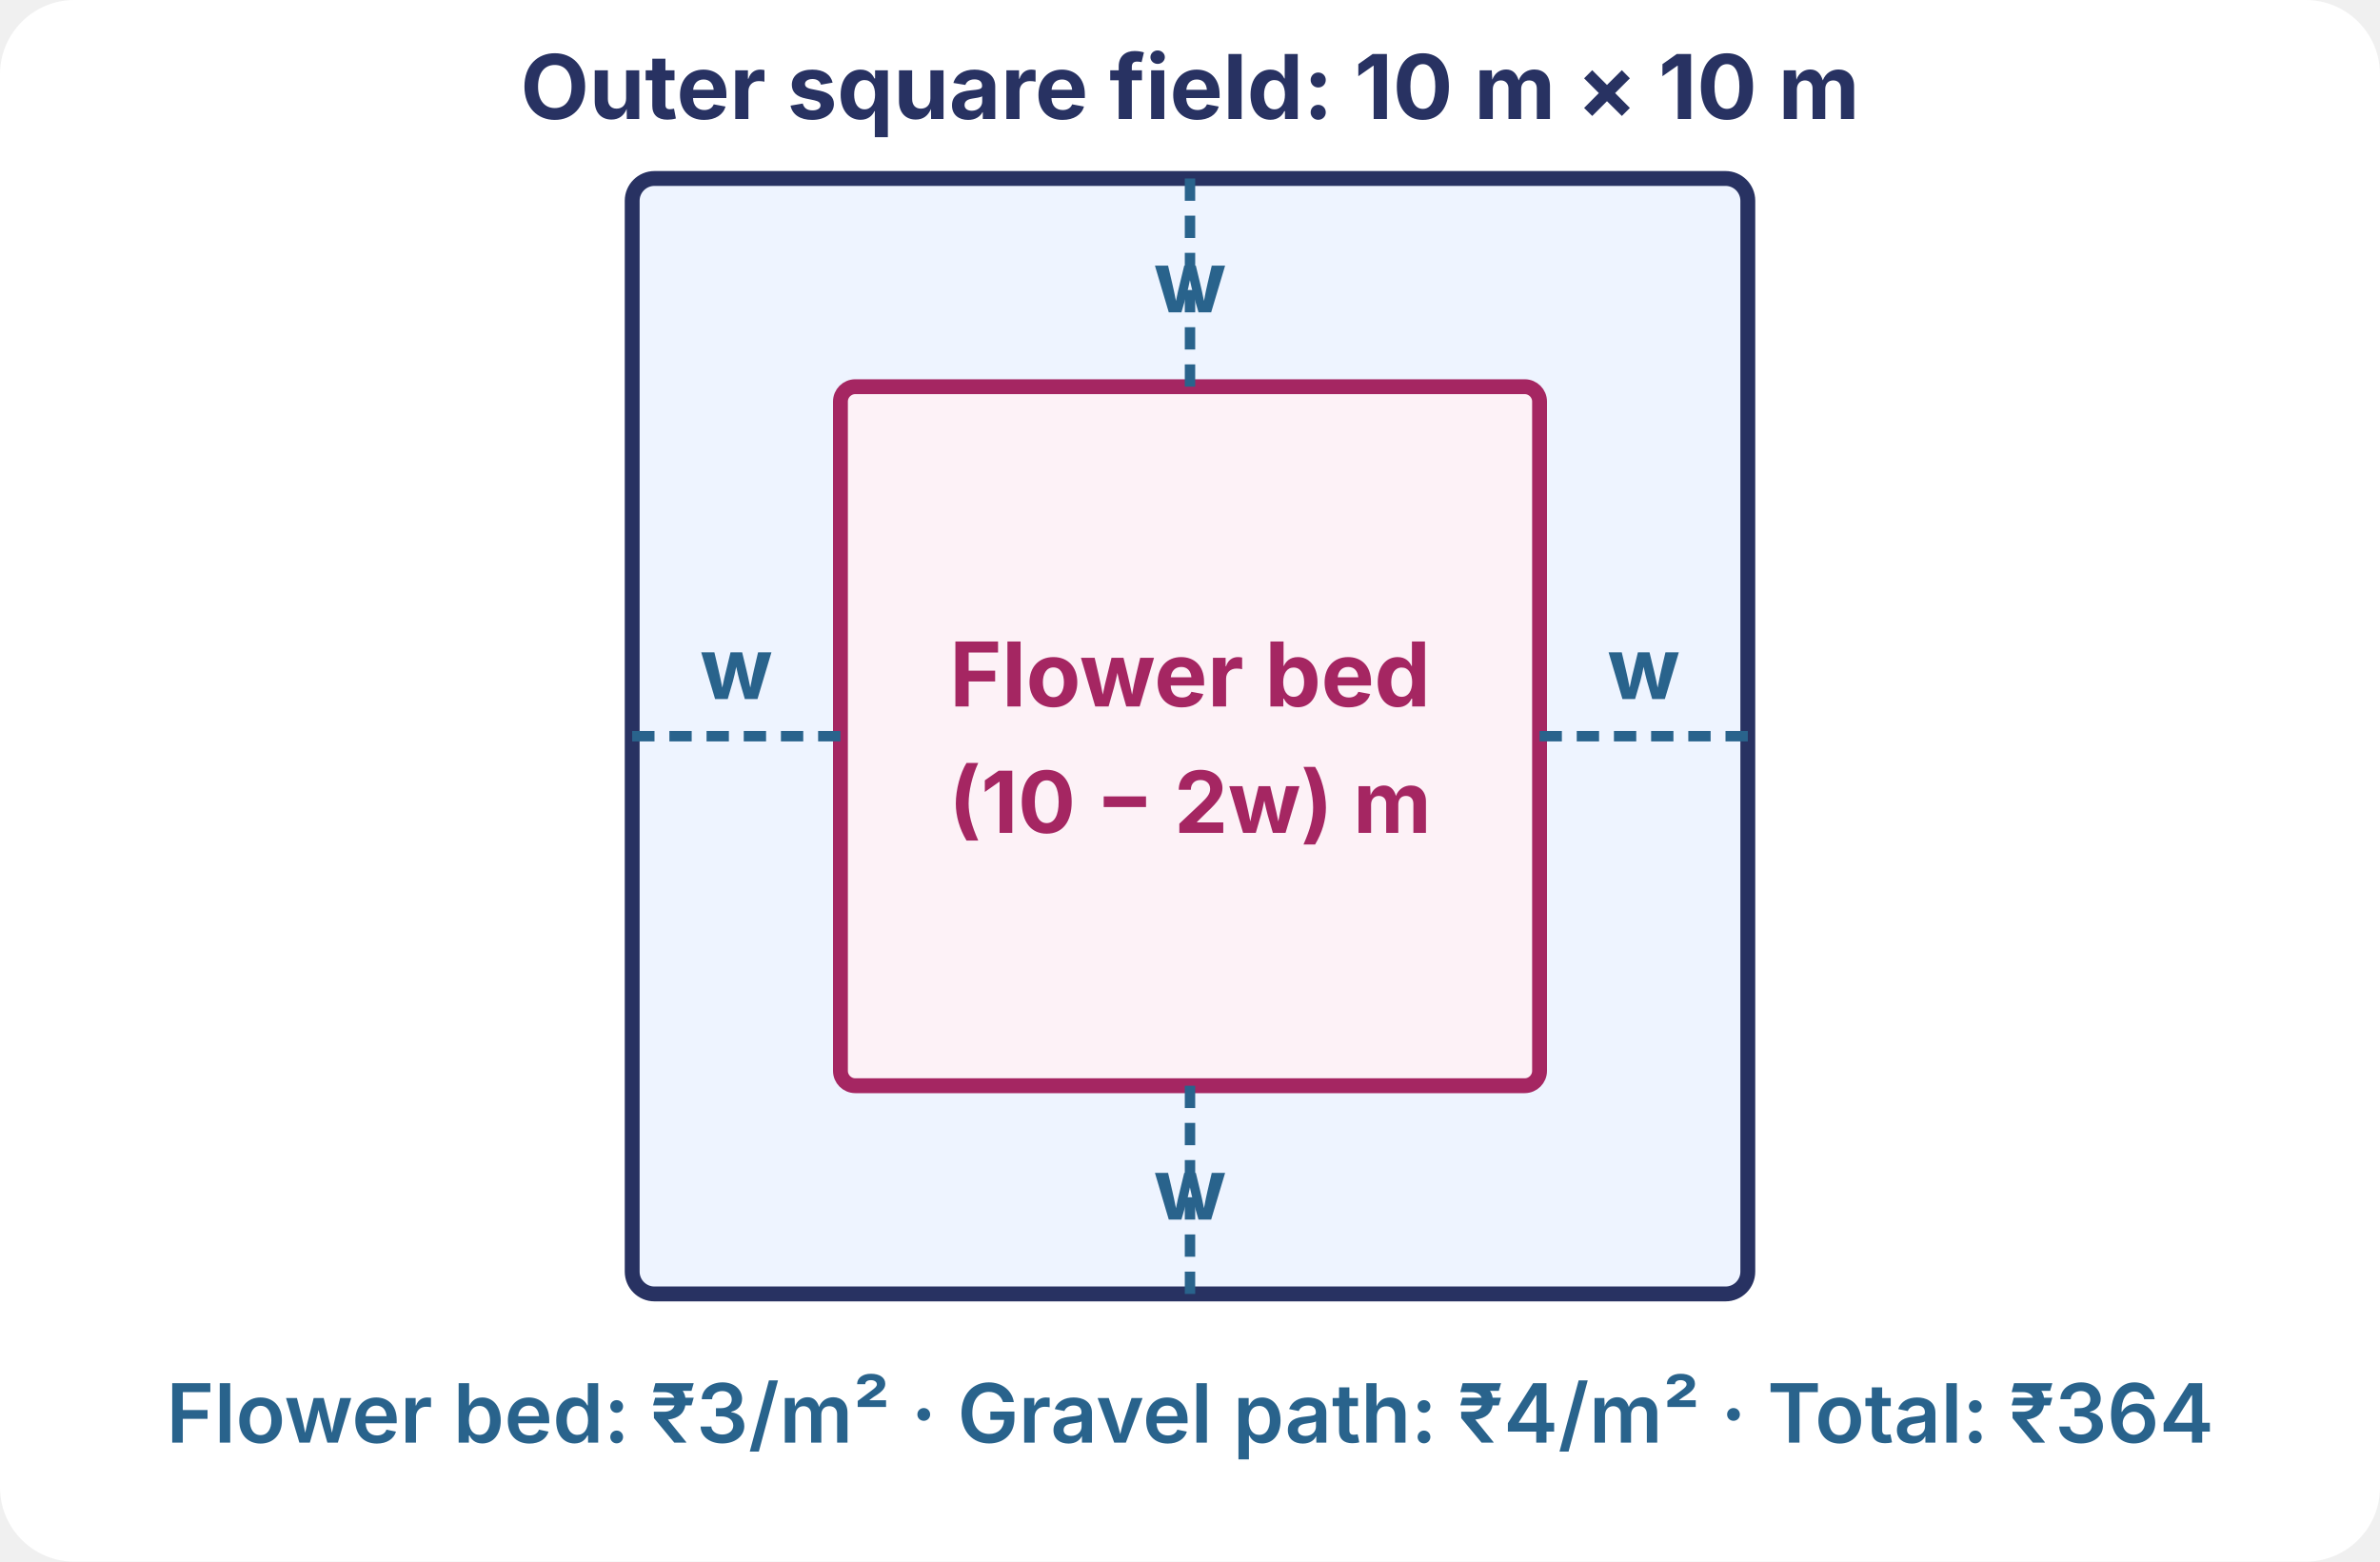
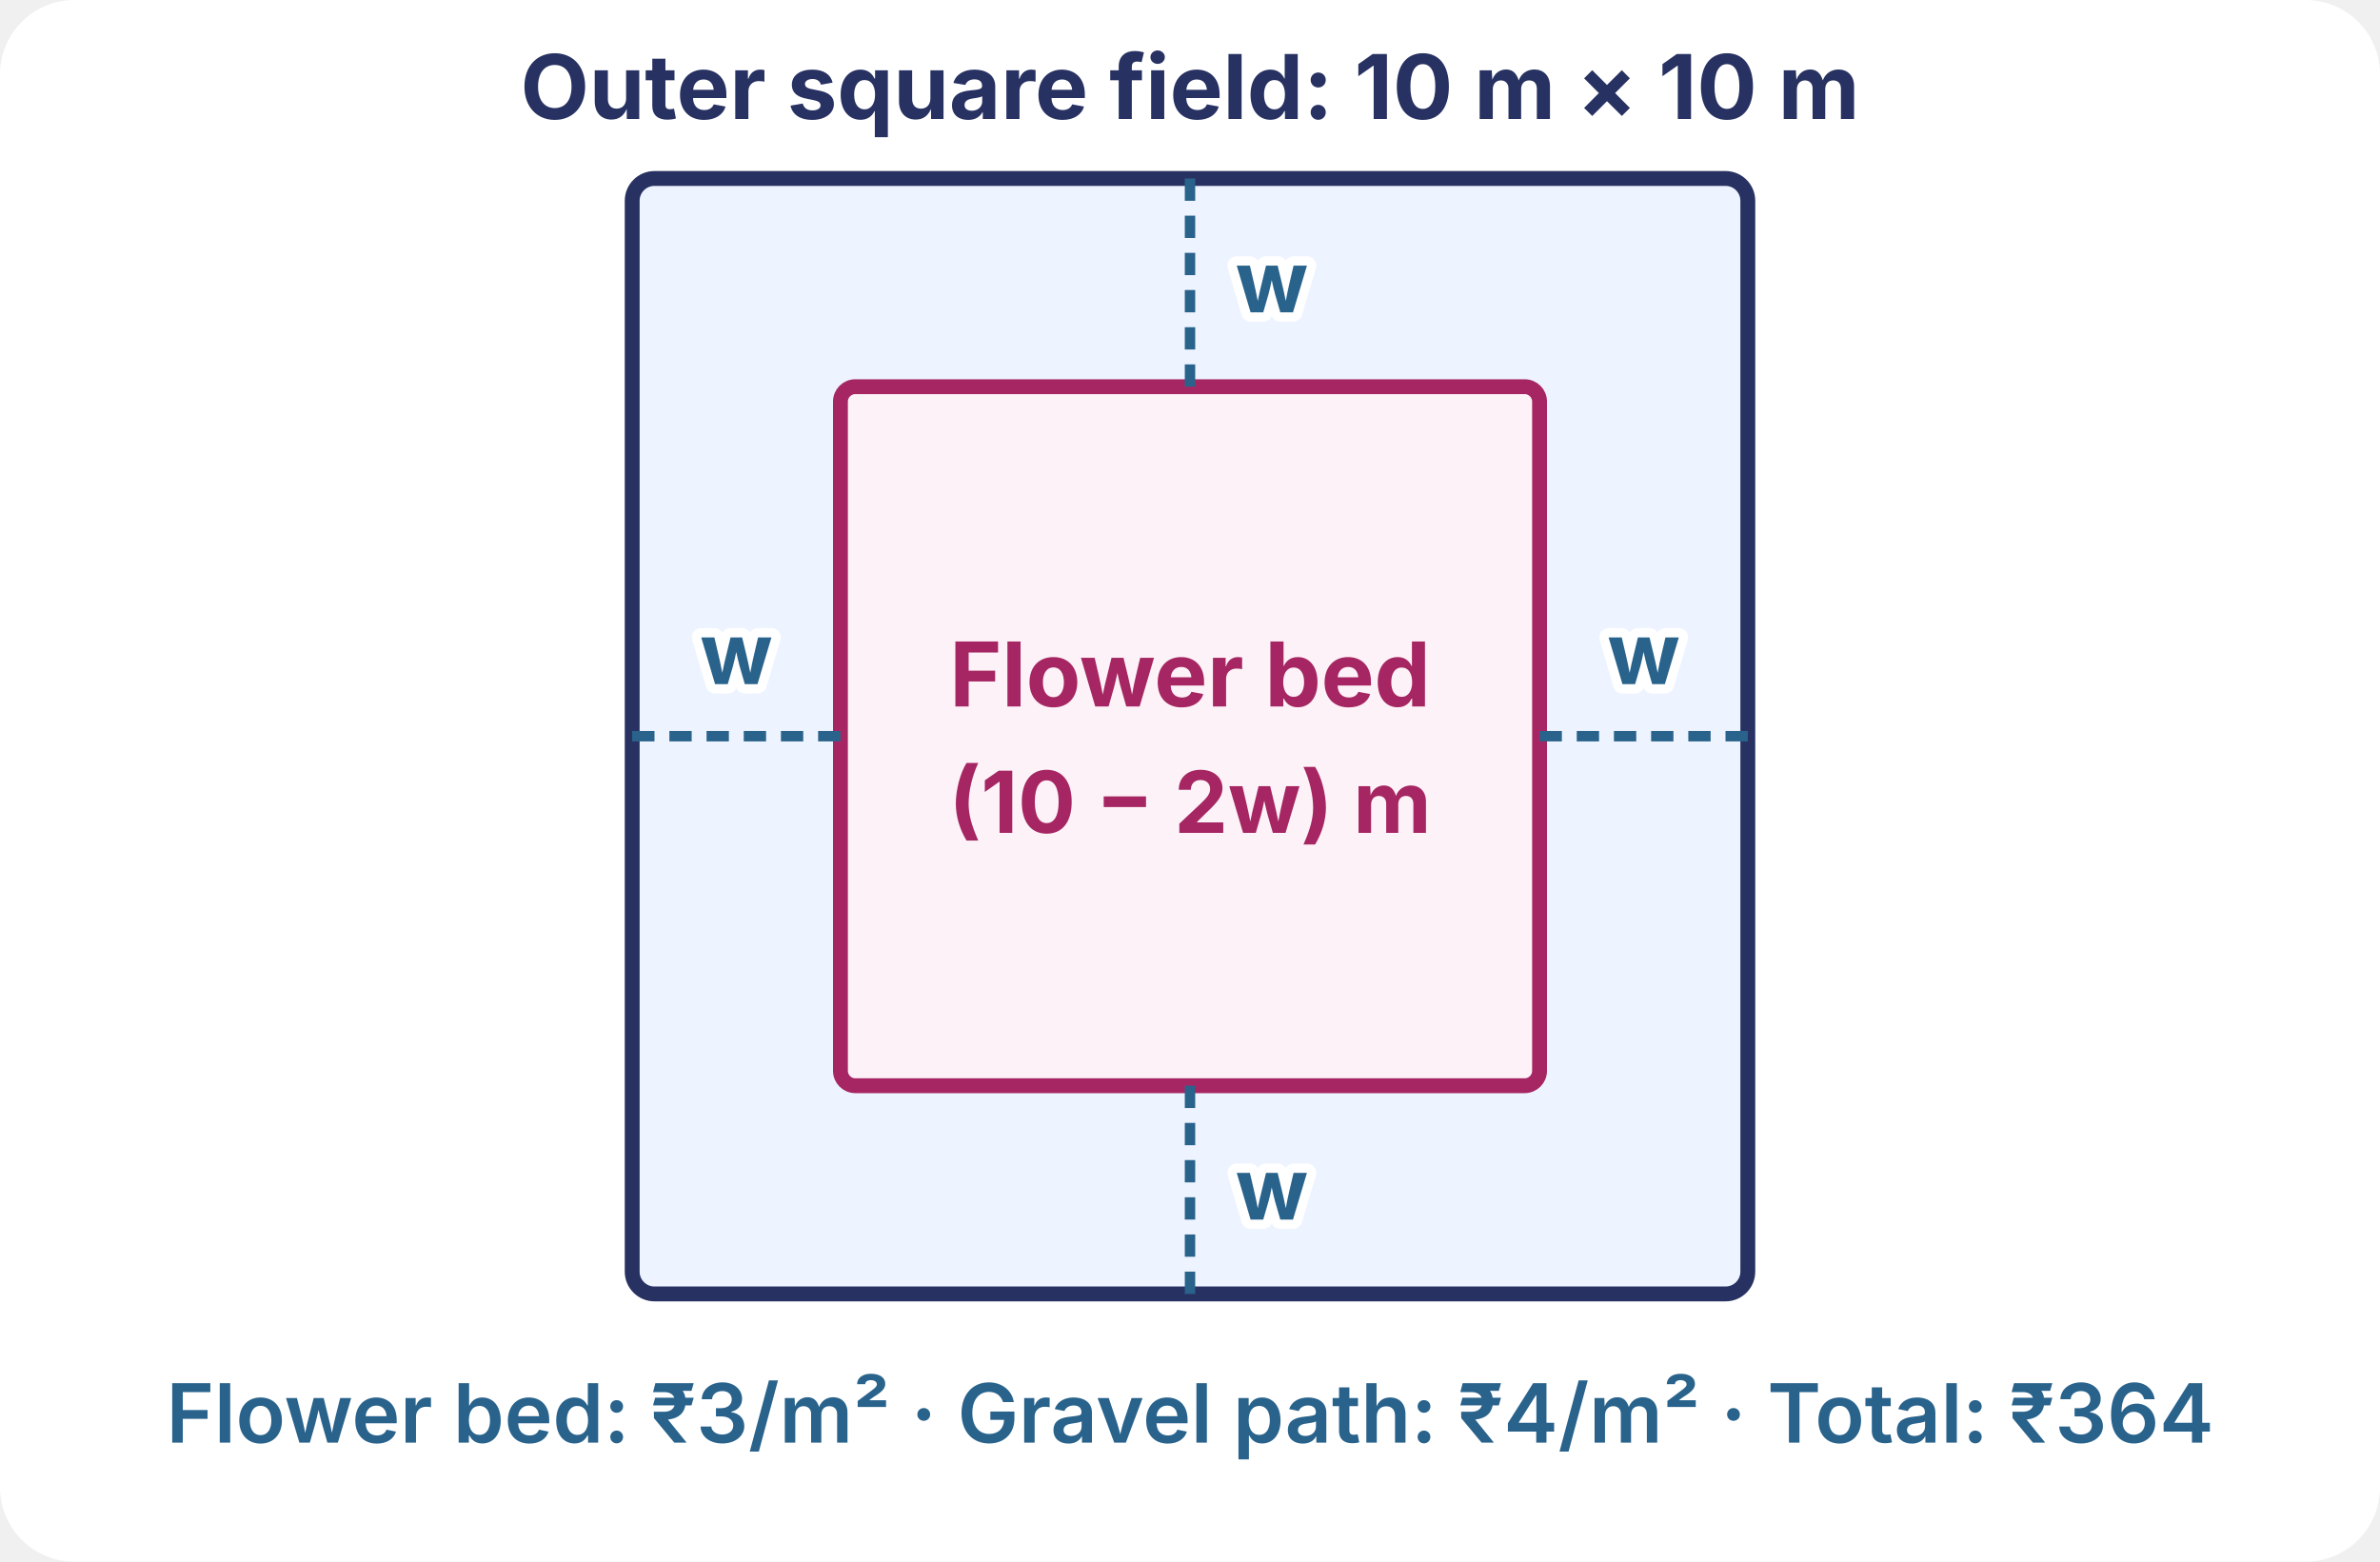
<svg xmlns="http://www.w3.org/2000/svg" width="320" height="210" viewBox="0 0 320 210" role="img" aria-labelledby="title">
  <rect width="320" height="210" rx="10" fill="#ffffff" />
  <rect x="85" y="24" width="150" height="150" rx="3" fill="#eef4ff" stroke="#283262" stroke-width="2" />
  <rect x="113" y="52" width="94" height="94" rx="2" fill="#fdf2f7" stroke="#a52662" stroke-width="2" />
  <g stroke="#29638c" stroke-width="1.4" stroke-dasharray="3 2">
    <line x1="85" y1="99" x2="113" y2="99" />
    <line x1="207" y1="99" x2="235" y2="99" />
    <line x1="160" y1="24" x2="160" y2="52" />
    <line x1="160" y1="146" x2="160" y2="174" />
  </g>
  <g font-family="system-ui, -apple-system, sans-serif" text-anchor="middle" fill="#283262">
    <text x="160" y="16" font-size="12" font-weight="700">Outer square field: 10 m × 10 m</text>
-     <text x="99" y="94" font-size="11.5" font-weight="700" fill="#29638c">w</text>
-     <text x="221" y="94" font-size="11.5" font-weight="700" fill="#29638c">w</text>
-     <text x="160" y="42" font-size="11.5" font-weight="700" fill="#29638c">w</text>
-     <text x="160" y="164" font-size="11.5" font-weight="700" fill="#29638c">w</text>
+     <text x="99" y="92" font-size="11.5" font-weight="700" fill="#29638c" paint-order="stroke" stroke="#ffffff" stroke-width="2.5" stroke-linejoin="round">w</text>
+     <text x="221" y="92" font-size="11.5" font-weight="700" fill="#29638c" paint-order="stroke" stroke="#ffffff" stroke-width="2.5" stroke-linejoin="round">w</text>
+     <text x="171" y="42" font-size="11.5" font-weight="700" fill="#29638c" paint-order="stroke" stroke="#ffffff" stroke-width="2.5" stroke-linejoin="round">w</text>
+     <text x="171" y="164" font-size="11.5" font-weight="700" fill="#29638c" paint-order="stroke" stroke="#ffffff" stroke-width="2.5" stroke-linejoin="round">w</text>
    <text x="160" y="95" font-size="12" font-weight="700" fill="#a52662">Flower bed</text>
    <text x="160" y="112" font-size="11.5" font-weight="700" fill="#a52662">(10 − 2w) m</text>
    <text x="160" y="194" font-size="11" fill="#29638c" font-weight="600">Flower bed: ₹3/m² · Gravel path: ₹4/m² · Total: ₹364</text>
  </g>
</svg>
